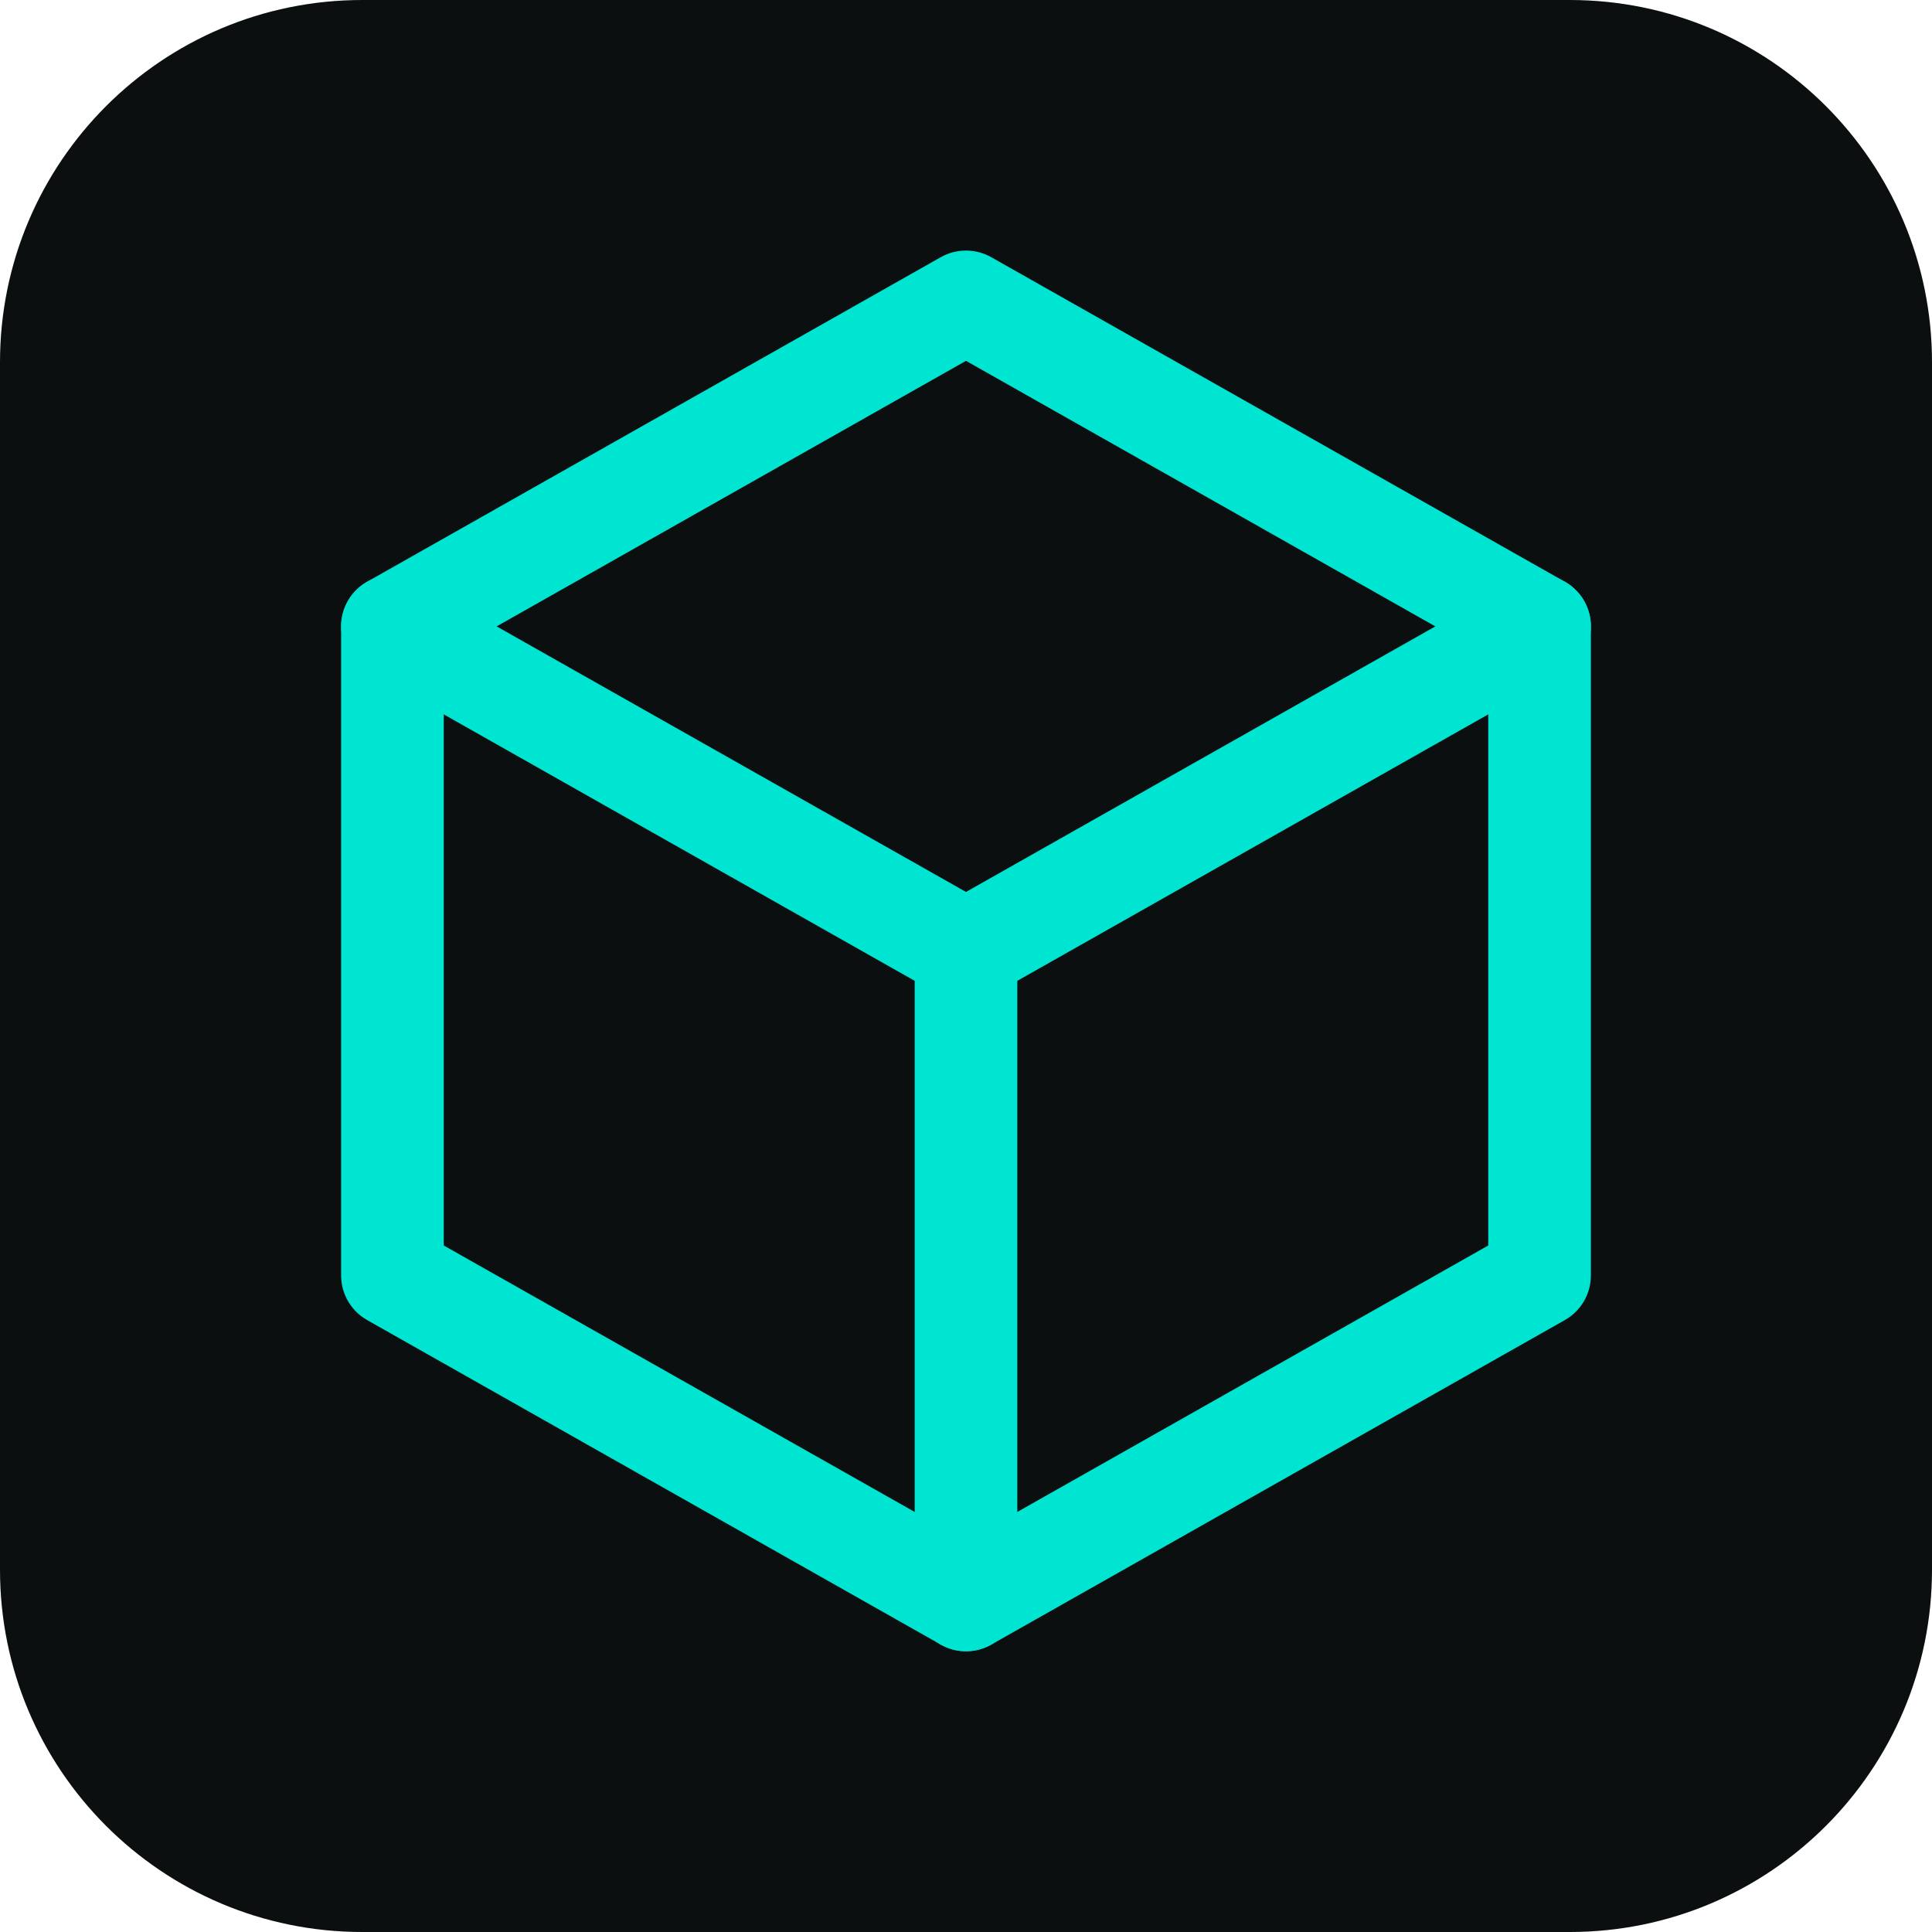
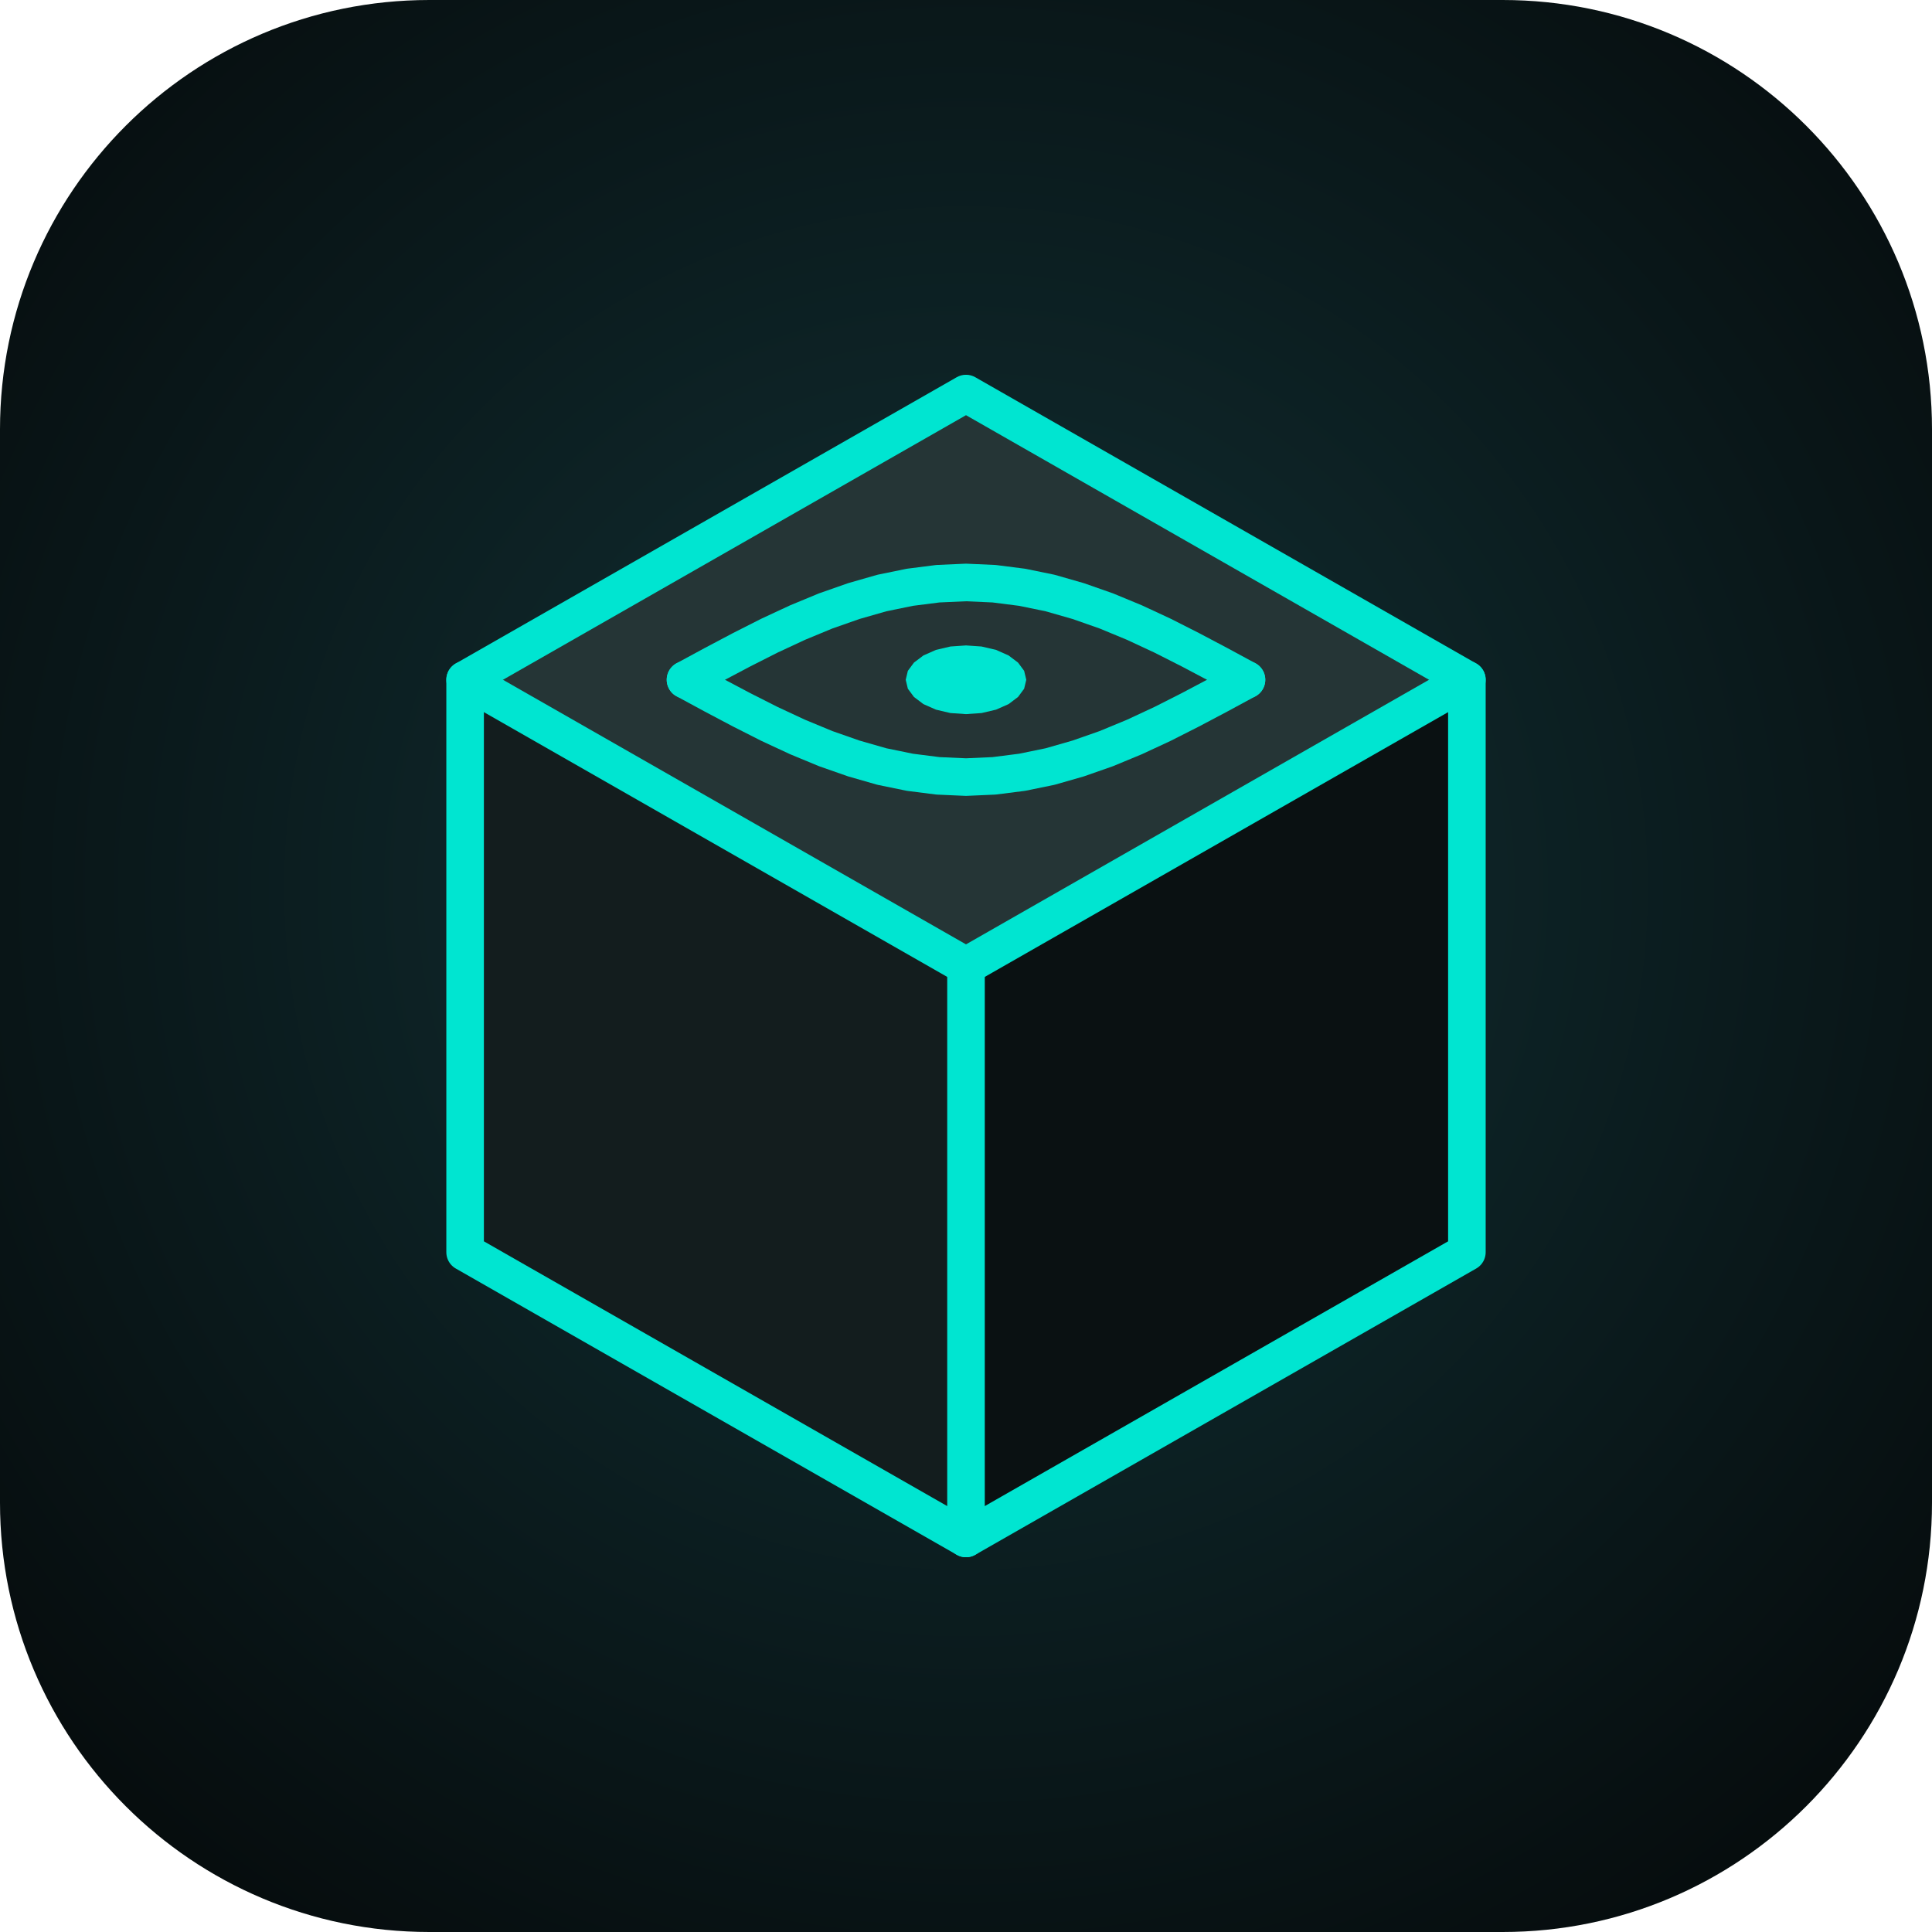
- <svg xmlns="http://www.w3.org/2000/svg" viewBox="0 0 64 64">
-   <rect width="64" height="64" rx="12" fill="#0b0f10" />
-   <g fill="none" stroke="#00e5d1" stroke-width="3.4" stroke-linecap="round" stroke-linejoin="round">
-     <path d="M32 10 51 20.75v21.5L32 53 13 42.25v-21.5L32 10Z" />
-     <path d="M13 20.75 32 31.5l19-10.75" />
-     <path d="M32 31.5V53" />
+ <svg xmlns="http://www.w3.org/2000/svg" viewBox="0 0 108 108">
+   <defs>
+     <radialGradient id="bg" cx="50%" cy="46%" r="70%">
+       <stop offset="0" stop-color="#123236" />
+       <stop offset="1" stop-color="#05090A" />
+     </radialGradient>
+     <filter id="glow" x="-20%" y="-20%" width="140%" height="140%">
+       <feGaussianBlur stdDeviation="1.6" />
+     </filter>
+     <clipPath id="m">
+       <rect width="108" height="108" rx="24" />
+     </clipPath>
+   </defs>
+   <g clip-path="url(#m)">
+     <rect width="108" height="108" fill="url(#bg)" />
+     <path d="M54,22 L82,38 L54,54 L26,38 Z" fill="#253536" />
+     <path d="M26,38 L54,54 L54,86 L26,70 Z" fill="#131D1E" />
+     <path d="M54,54 L82,38 L82,70 L54,86 Z" fill="#0A1112" />
+     <g fill="none" stroke="#00E5D1" stroke-width="2.1" stroke-linecap="round" stroke-linejoin="round">
+       <path d="M54,22 L82,38 L82,70 L54,86 L26,70 L26,38 Z" />
+       <path d="M26,38 L54,54 L82,38" />
+       <path d="M54,54 L54,86" />
+       <path d="M38.32,38 L39.89,37.15 L41.46,36.32 L43.02,35.53 L44.59,34.8 L46.16,34.15 L47.73,33.6 L49.3,33.15 L50.86,32.83 L52.43,32.63 L54,32.56 L55.57,32.63 L57.14,32.83 L58.7,33.15 L60.27,33.6 L61.84,34.15 L63.41,34.8 L64.98,35.53 L66.54,36.32 L68.11,37.15 L69.68,38" />
+       <path d="M38.32,38 L39.89,38.85 L41.46,39.68 L43.02,40.47 L44.59,41.2 L46.16,41.85 L47.73,42.4 L49.3,42.85 L50.86,43.17 L52.43,43.37 L54,43.44 L55.57,43.37 L57.14,43.17 L58.7,42.85 L60.27,42.4 L61.84,41.85 L63.41,41.2 L64.98,40.47 L66.54,39.68 L68.11,38.85 L69.68,38" />
+     </g>
+     <path d="M56.38,36.64 L56.91,37.04 L57.25,37.5 L57.37,38 L57.25,38.5 L56.91,38.96 L56.38,39.36 L55.68,39.67 L54.87,39.86 L54,39.92 L53.13,39.86 L52.32,39.67 L51.62,39.36 L51.09,38.96 L50.75,38.5 L50.63,38 L50.75,37.5 L51.09,37.04 L51.62,36.64 L52.32,36.33 L53.13,36.14 L54,36.08 L54.87,36.14 L55.68,36.33 L56.38,36.64 Z" fill="#00E5D1" />
  </g>
</svg>
